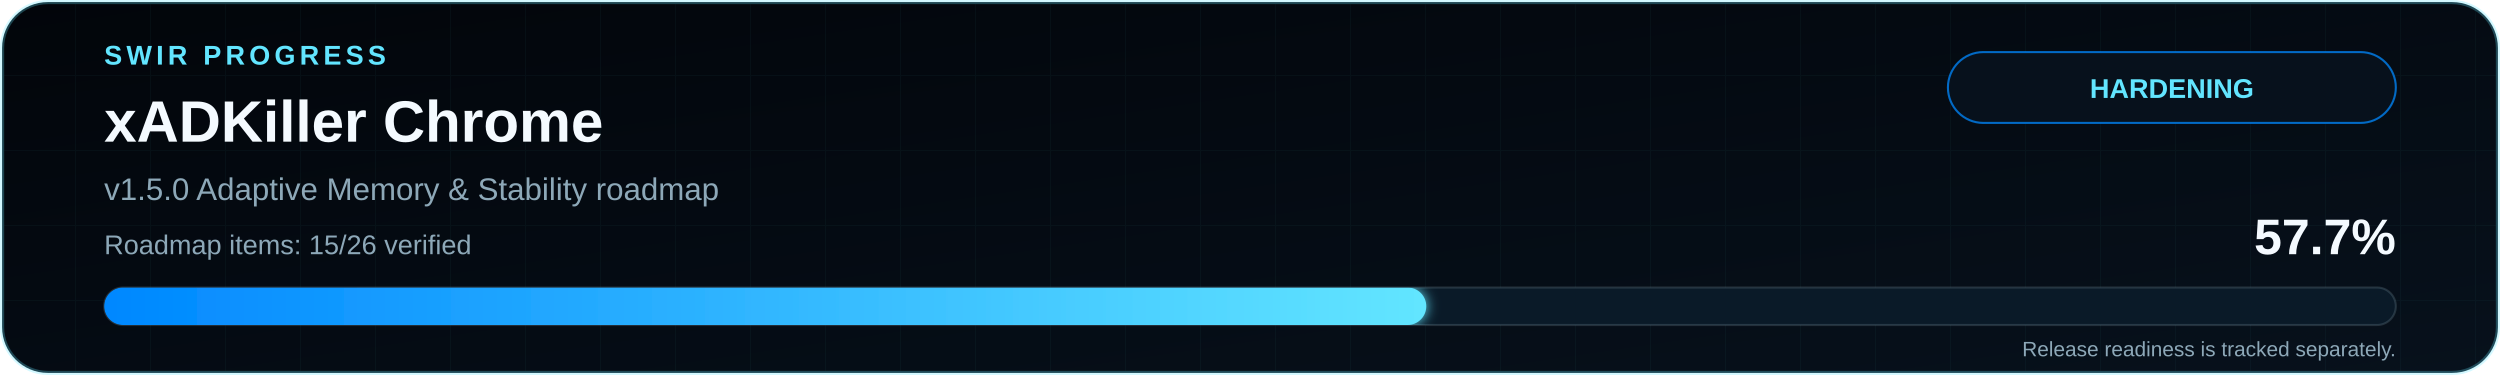
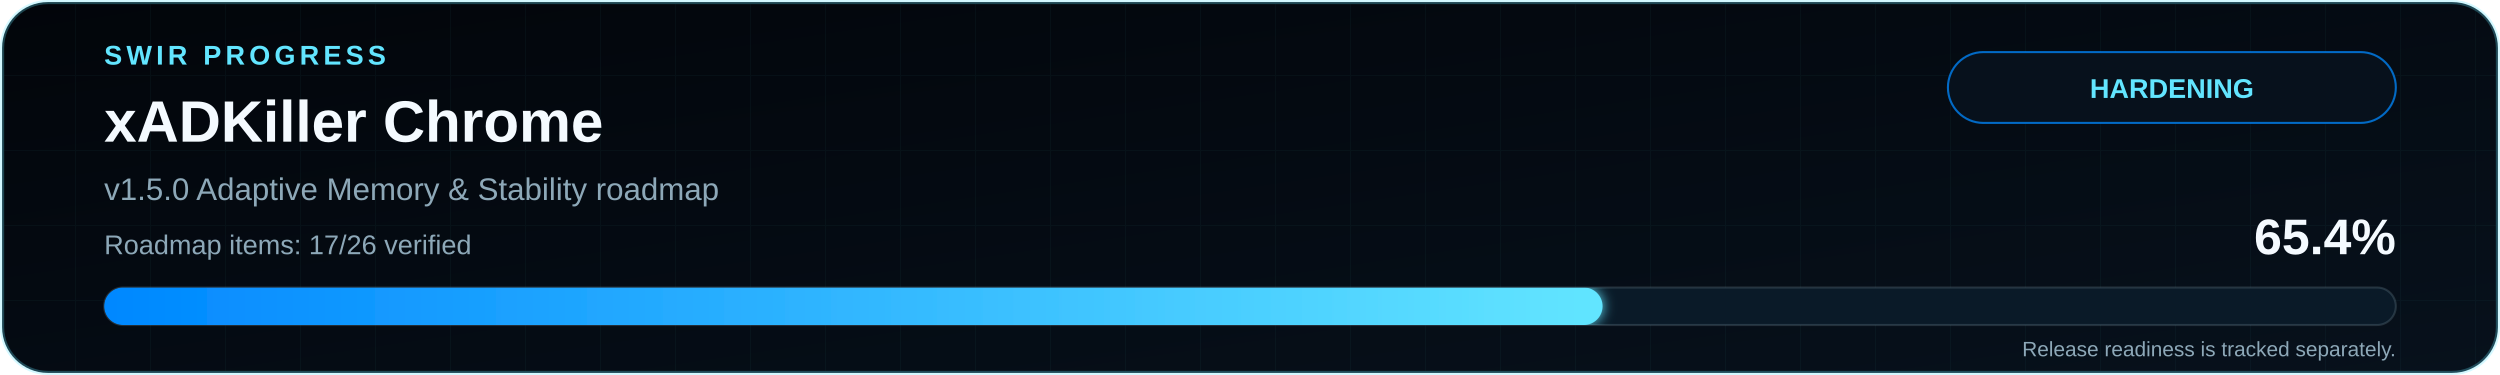
<svg xmlns="http://www.w3.org/2000/svg" width="1200" height="180" viewBox="0 0 1200 180" role="img" aria-labelledby="title desc">
  <defs>
    <linearGradient id="bg" x1="0" y1="0" x2="1" y2="1">
      <stop offset="0" stop-color="#02050A" />
      <stop offset="1" stop-color="#07111C" />
    </linearGradient>
    <linearGradient id="progressGradient" x1="0" y1="0" x2="1" y2="0">
      <stop offset="0" stop-color="#0088FF" />
      <stop offset="1" stop-color="#62E5FF" />
    </linearGradient>
    <filter id="softGlow" x="-10%" y="-80%" width="120%" height="260%">
      <feGaussianBlur stdDeviation="3" result="blur" />
      <feMerge>
        <feMergeNode in="blur" />
        <feMergeNode in="SourceGraphic" />
      </feMerge>
    </filter>
    <pattern id="grid" width="36" height="36" patternUnits="userSpaceOnUse">
      <path d="M36 0H0V36" fill="none" stroke="#62E5FF" stroke-opacity=".035" stroke-width="1" />
    </pattern>
    <clipPath id="trackClip">
      <rect x="50" y="138" width="1100" height="18" rx="9" />
    </clipPath>
  </defs>
  <rect x="1" y="1" width="1198" height="178" rx="22" fill="url(#bg)" stroke="#62E5FF" stroke-opacity=".28" stroke-width="2" />
  <rect x="2" y="2" width="1196" height="176" rx="21" fill="url(#grid)" />
  <text x="50" y="31" fill="#62E5FF" font-family="Segoe UI,Arial,sans-serif" font-size="13" font-weight="700" letter-spacing="2">SWIR PROGRESS</text>
  <text x="50" y="68" fill="#F4FAFF" font-family="Segoe UI,Arial,sans-serif" font-size="28" font-weight="700">xADKiller Chrome</text>
  <text x="50" y="96" fill="#8DA8B8" font-family="Segoe UI,Arial,sans-serif" font-size="15">v1.5.0 Adaptive Memory &amp; Stability roadmap</text>
  <rect x="935" y="25" width="215" height="34" rx="17" fill="#07111C" stroke="#0088FF" stroke-opacity=".75" />
  <text x="1042.5" y="47" text-anchor="middle" fill="#62E5FF" font-family="Segoe UI,Arial,sans-serif" font-size="13" font-weight="700">HARDENING</text>
-   <text x="50" y="122" fill="#8DA8B8" font-family="Segoe UI,Arial,sans-serif" font-size="13">Roadmap items: 15/26 verified</text>
-   <text x="1150" y="122" text-anchor="end" fill="#F4FAFF" font-family="Segoe UI,Arial,sans-serif" font-size="24" font-weight="700">57.7%</text>
+   <text x="50" y="122" fill="#8DA8B8" font-family="Segoe UI,Arial,sans-serif" font-size="13">Roadmap items: 17/26 verified</text>
+   <text x="1150" y="122" text-anchor="end" fill="#F4FAFF" font-family="Segoe UI,Arial,sans-serif" font-size="24" font-weight="700">65.4%</text>
  <rect id="progress-track" x="50" y="138" width="1100" height="18" rx="9" fill="#0A1A28" stroke="#8DA8B8" stroke-opacity=".22" />
-   <rect id="progress-fill" x="50" y="138" width="634.615" height="18" rx="9" fill="url(#progressGradient)" filter="url(#softGlow)" clip-path="url(#trackClip)" />
+   <rect id="progress-fill" x="50" y="138" width="719.231" height="18" rx="9" fill="url(#progressGradient)" filter="url(#softGlow)" clip-path="url(#trackClip)" />
  <text x="1150" y="171" text-anchor="end" fill="#8DA8B8" font-family="Segoe UI,Arial,sans-serif" font-size="10">Release readiness is tracked separately.</text>
</svg>
